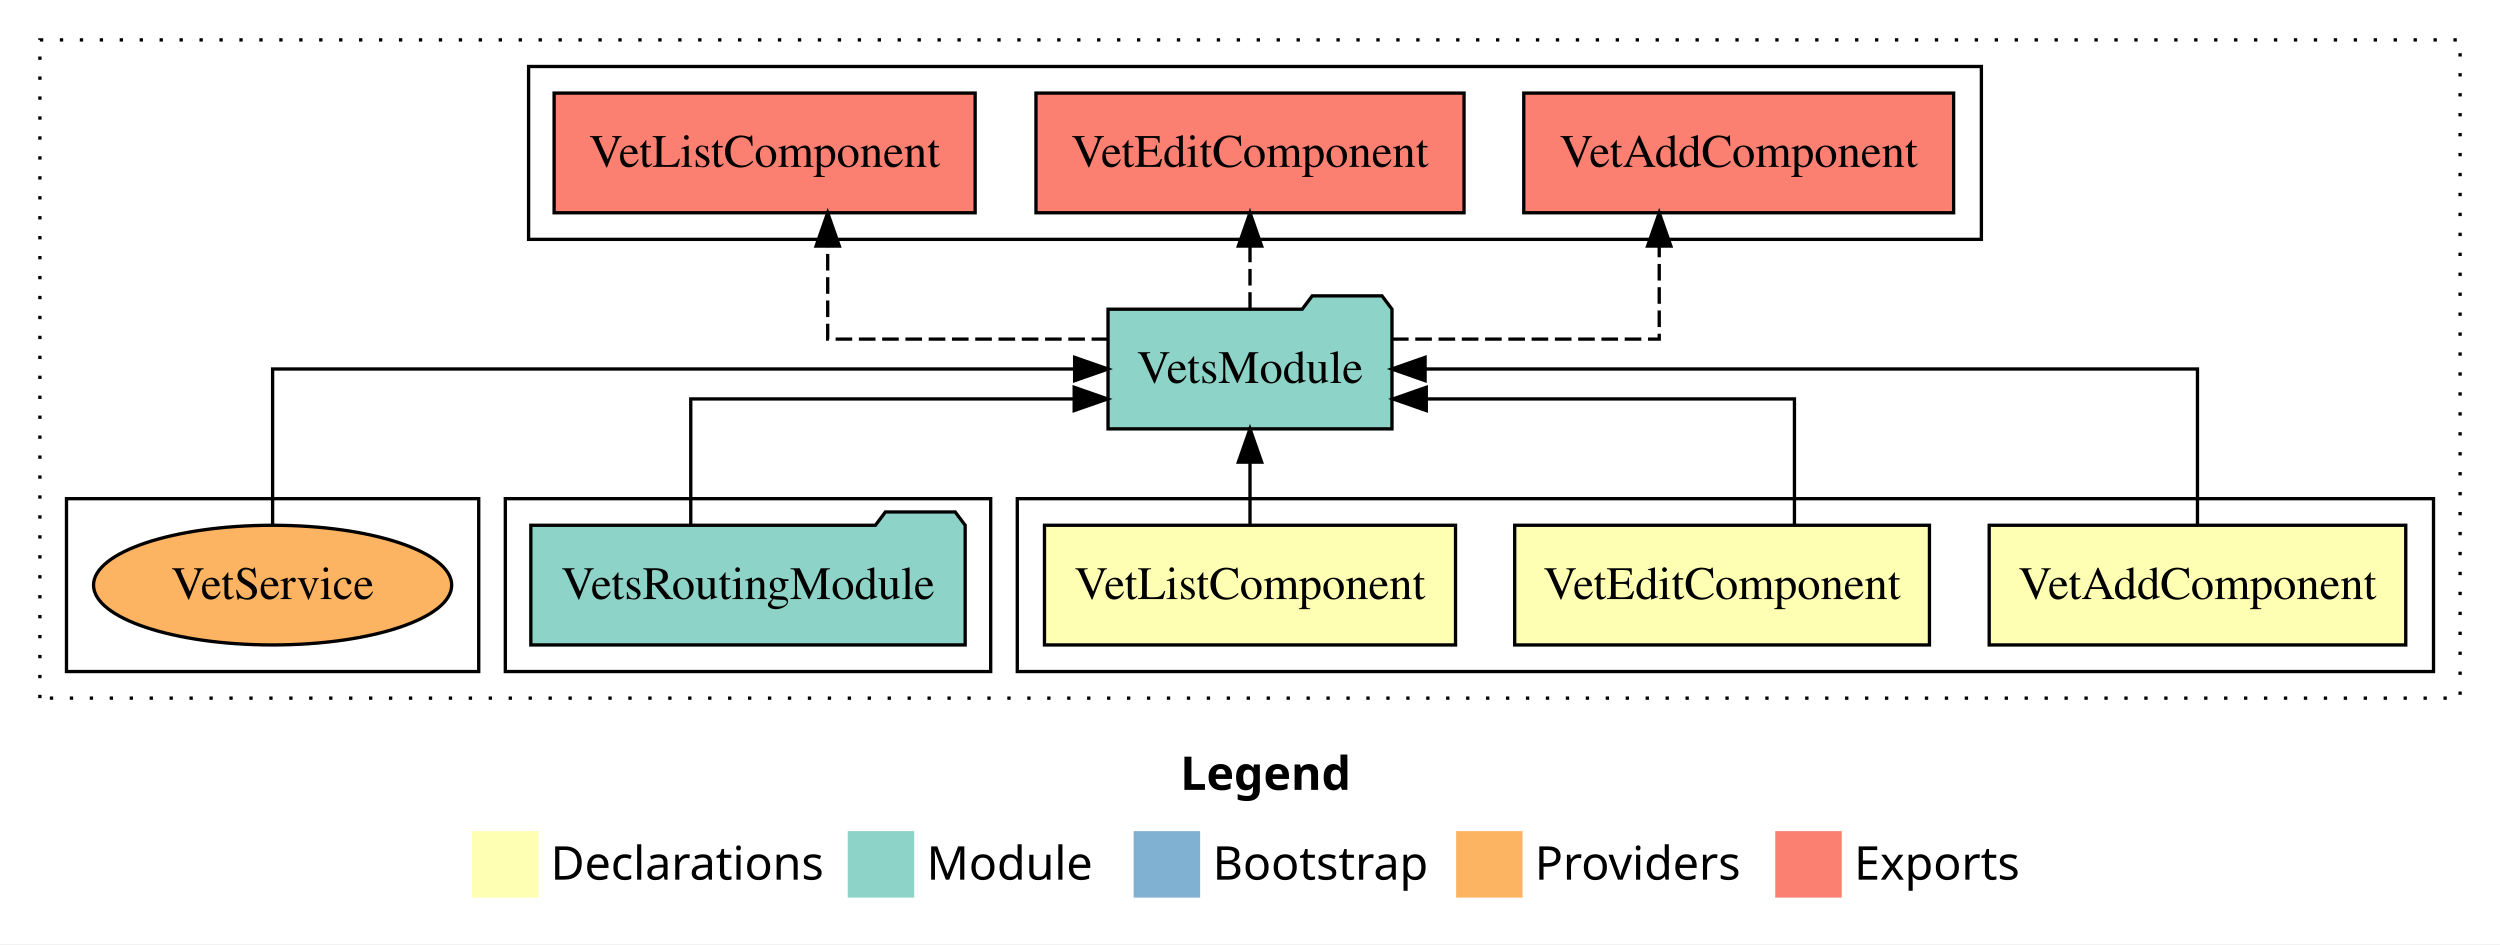
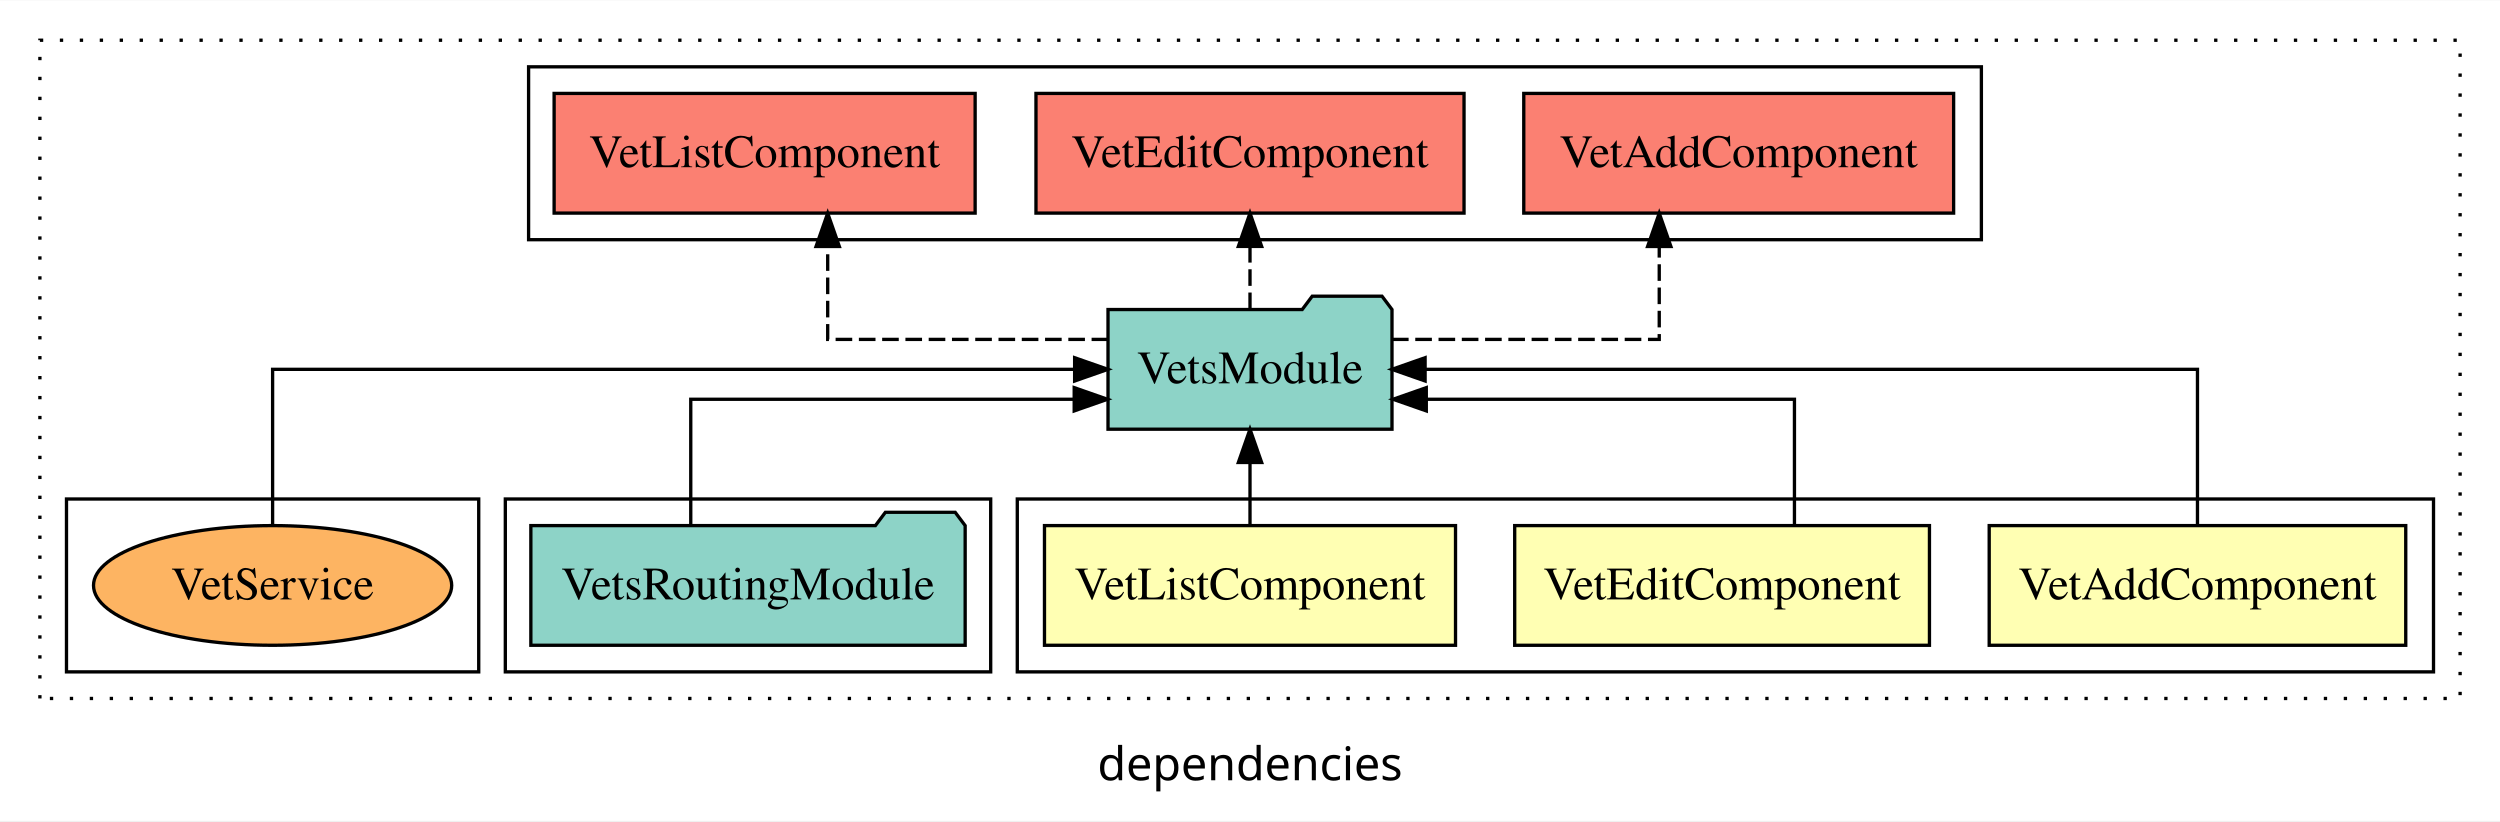
- <svg xmlns="http://www.w3.org/2000/svg" width="752pt" height="284pt" viewBox="0.00 0.00 752.00 284.00">
-   <g id="graph0" class="graph" transform="scale(1 1) rotate(0) translate(4 280)">
-     <polygon fill="#ffffff" stroke="transparent" points="-4,4 -4,-280 748,-280 748,4 -4,4" />
-     <text text-anchor="start" x="351.009" y="-42.4" font-family="sans-serif" font-weight="bold" font-size="14.00" fill="#000000">Legend</text>
-     <polygon fill="#ffffb3" stroke="transparent" points="138,-10 138,-30 158,-30 158,-10 138,-10" />
-     <text text-anchor="start" x="161.629" y="-15.4" font-family="sans-serif" font-size="14.00" fill="#000000">  Declarations</text>
-     <polygon fill="#8dd3c7" stroke="transparent" points="251,-10 251,-30 271,-30 271,-10 251,-10" />
-     <text text-anchor="start" x="274.725" y="-15.4" font-family="sans-serif" font-size="14.00" fill="#000000">  Module</text>
-     <polygon fill="#80b1d3" stroke="transparent" points="337,-10 337,-30 357,-30 357,-10 337,-10" />
-     <text text-anchor="start" x="360.781" y="-15.4" font-family="sans-serif" font-size="14.00" fill="#000000">  Bootstrap</text>
-     <polygon fill="#fdb462" stroke="transparent" points="434,-10 434,-30 454,-30 454,-10 434,-10" />
-     <text text-anchor="start" x="457.673" y="-15.4" font-family="sans-serif" font-size="14.00" fill="#000000">  Providers</text>
-     <polygon fill="#fb8072" stroke="transparent" points="530,-10 530,-30 550,-30 550,-10 530,-10" />
-     <text text-anchor="start" x="553.726" y="-15.4" font-family="sans-serif" font-size="14.00" fill="#000000">  Exports</text>
+ <svg xmlns="http://www.w3.org/2000/svg" width="752pt" height="247pt" viewBox="0.00 0.00 752.00 246.80">
+   <g id="graph0" class="graph" transform="scale(1 1) rotate(0) translate(4 242.8)">
+     <polygon fill="white" stroke="transparent" points="-4,4 -4,-242.8 748,-242.8 748,4 -4,4" />
+     <text text-anchor="middle" x="372" y="-8.2" font-family="sans-serif" font-size="14.00">dependencies</text>
    <g id="clust1" class="cluster">
-       <polygon fill="none" stroke="#000000" stroke-dasharray="1,5" points="8,-70 8,-268 736,-268 736,-70 8,-70" />
+       <polygon fill="none" stroke="black" stroke-dasharray="1,5" points="8,-32.8 8,-230.8 736,-230.8 736,-32.8 8,-32.8" />
    </g>
    <g id="clust2" class="cluster">
-       <polygon fill="none" stroke="#000000" points="302,-78 302,-130 728,-130 728,-78 302,-78" />
+       <polygon fill="none" stroke="black" points="302,-40.8 302,-92.8 728,-92.8 728,-40.8 302,-40.8" />
+     </g>
+     <g id="clust7" class="cluster">
+       <polygon fill="none" stroke="black" points="155,-170.8 155,-222.8 592,-222.8 592,-170.8 155,-170.8" />
    </g>
    <g id="clust6" class="cluster">
-       <polygon fill="none" stroke="#000000" points="148,-78 148,-130 294,-130 294,-78 148,-78" />
-     </g>
-     <g id="clust7" class="cluster">
-       <polygon fill="none" stroke="#000000" points="155,-208 155,-260 592,-260 592,-208 155,-208" />
+       <polygon fill="none" stroke="black" points="148,-40.8 148,-92.8 294,-92.8 294,-40.8 148,-40.8" />
    </g>
    <g id="clust9" class="cluster">
-       <polygon fill="none" stroke="#000000" points="16,-78 16,-130 140,-130 140,-78 16,-78" />
+       <polygon fill="none" stroke="black" points="16,-40.8 16,-92.8 140,-92.8 140,-40.8 16,-40.8" />
    </g>
    <g id="node1" class="node">
-       <polygon fill="#ffffb3" stroke="#000000" points="719.651,-122 594.349,-122 594.349,-86 719.651,-86 719.651,-122" />
-       <text text-anchor="middle" x="657" y="-99.8" font-family="Times,serif" font-size="14.00" fill="#000000">VetAddComponent</text>
+       <polygon fill="#ffffb3" stroke="black" points="719.65,-84.8 594.35,-84.8 594.35,-48.8 719.65,-48.8 719.65,-84.8" />
+       <text text-anchor="middle" x="657" y="-62.6" font-family="Times,serif" font-size="14.00">VetAddComponent</text>
    </g>
    <g id="node4" class="node">
-       <polygon fill="#8dd3c7" stroke="#000000" points="414.707,-187 411.707,-191 390.707,-191 387.707,-187 329.293,-187 329.293,-151 414.707,-151 414.707,-187" />
-       <text text-anchor="middle" x="372" y="-164.8" font-family="Times,serif" font-size="14.00" fill="#000000">VetsModule</text>
+       <polygon fill="#8dd3c7" stroke="black" points="414.71,-149.8 411.71,-153.8 390.71,-153.8 387.71,-149.8 329.29,-149.8 329.29,-113.8 414.71,-113.8 414.71,-149.8" />
+       <text text-anchor="middle" x="372" y="-127.6" font-family="Times,serif" font-size="14.00">VetsModule</text>
    </g>
    <g id="edge1" class="edge">
-       <path fill="none" stroke="#000000" d="M657,-122.106C657,-141.339 657,-169 657,-169 657,-169 424.667,-169 424.667,-169" />
-       <polygon fill="#000000" stroke="#000000" points="424.667,-165.5 414.667,-169 424.667,-172.5 424.667,-165.5" />
+       <path fill="none" stroke="black" d="M657,-84.91C657,-104.14 657,-131.8 657,-131.8 657,-131.8 424.67,-131.8 424.67,-131.8" />
+       <polygon fill="black" stroke="black" points="424.67,-128.3 414.67,-131.8 424.67,-135.3 424.67,-128.3" />
    </g>
    <g id="node2" class="node">
-       <polygon fill="#ffffb3" stroke="#000000" points="576.378,-122 451.622,-122 451.622,-86 576.378,-86 576.378,-122" />
-       <text text-anchor="middle" x="514" y="-99.8" font-family="Times,serif" font-size="14.00" fill="#000000">VetEditComponent</text>
+       <polygon fill="#ffffb3" stroke="black" points="576.38,-84.8 451.62,-84.8 451.62,-48.8 576.38,-48.8 576.38,-84.8" />
+       <text text-anchor="middle" x="514" y="-62.6" font-family="Times,serif" font-size="14.00">VetEditComponent</text>
    </g>
    <g id="edge2" class="edge">
-       <path fill="none" stroke="#000000" d="M535.768,-122.027C535.768,-138.398 535.768,-160 535.768,-160 535.768,-160 425.028,-160 425.028,-160" />
-       <polygon fill="#000000" stroke="#000000" points="425.028,-156.5 415.028,-160 425.028,-163.5 425.028,-156.5" />
+       <path fill="none" stroke="black" d="M535.77,-84.83C535.77,-101.2 535.77,-122.8 535.77,-122.8 535.77,-122.8 425.03,-122.8 425.03,-122.8" />
+       <polygon fill="black" stroke="black" points="425.03,-119.3 415.03,-122.8 425.03,-126.3 425.03,-119.3" />
    </g>
    <g id="node3" class="node">
-       <polygon fill="#ffffb3" stroke="#000000" points="433.823,-122 310.177,-122 310.177,-86 433.823,-86 433.823,-122" />
-       <text text-anchor="middle" x="372" y="-99.8" font-family="Times,serif" font-size="14.00" fill="#000000">VetListComponent</text>
+       <polygon fill="#ffffb3" stroke="black" points="433.82,-84.8 310.18,-84.8 310.18,-48.8 433.82,-48.8 433.82,-84.8" />
+       <text text-anchor="middle" x="372" y="-62.6" font-family="Times,serif" font-size="14.00">VetListComponent</text>
    </g>
    <g id="edge3" class="edge">
-       <path fill="none" stroke="#000000" d="M372,-122.106C372,-122.106 372,-140.991 372,-140.991" />
-       <polygon fill="#000000" stroke="#000000" points="368.5,-140.991 372,-150.991 375.5,-140.991 368.5,-140.991" />
+       <path fill="none" stroke="black" d="M372,-84.91C372,-84.91 372,-103.79 372,-103.79" />
+       <polygon fill="black" stroke="black" points="368.5,-103.79 372,-113.79 375.5,-103.79 368.5,-103.79" />
    </g>
    <g id="node6" class="node">
-       <polygon fill="#fb8072" stroke="#000000" points="583.651,-252 454.349,-252 454.349,-216 583.651,-216 583.651,-252" />
-       <text text-anchor="middle" x="519" y="-229.8" font-family="Times,serif" font-size="14.00" fill="#000000">VetAddComponent </text>
+       <polygon fill="#fb8072" stroke="black" points="583.65,-214.8 454.35,-214.8 454.35,-178.8 583.65,-178.8 583.65,-214.8" />
+       <text text-anchor="middle" x="519" y="-192.6" font-family="Times,serif" font-size="14.00">VetAddComponent </text>
    </g>
    <g id="edge5" class="edge">
-       <path fill="none" stroke="#000000" stroke-dasharray="5,2" d="M414.708,-178C450.261,-178 495.096,-178 495.096,-178 495.096,-178 495.096,-205.973 495.096,-205.973" />
-       <polygon fill="#000000" stroke="#000000" points="491.596,-205.973 495.096,-215.973 498.596,-205.973 491.596,-205.973" />
+       <path fill="none" stroke="black" stroke-dasharray="5,2" d="M414.71,-140.8C450.26,-140.8 495.1,-140.8 495.1,-140.8 495.1,-140.8 495.1,-168.77 495.1,-168.77" />
+       <polygon fill="black" stroke="black" points="491.6,-168.77 495.1,-178.77 498.6,-168.77 491.6,-168.77" />
    </g>
    <g id="node7" class="node">
-       <polygon fill="#fb8072" stroke="#000000" points="436.379,-252 307.621,-252 307.621,-216 436.379,-216 436.379,-252" />
-       <text text-anchor="middle" x="372" y="-229.8" font-family="Times,serif" font-size="14.00" fill="#000000">VetEditComponent </text>
+       <polygon fill="#fb8072" stroke="black" points="436.38,-214.8 307.62,-214.8 307.62,-178.8 436.38,-178.8 436.38,-214.8" />
+       <text text-anchor="middle" x="372" y="-192.6" font-family="Times,serif" font-size="14.00">VetEditComponent </text>
    </g>
    <g id="edge6" class="edge">
-       <path fill="none" stroke="#000000" stroke-dasharray="5,2" d="M372,-187.106C372,-187.106 372,-205.991 372,-205.991" />
-       <polygon fill="#000000" stroke="#000000" points="368.5,-205.991 372,-215.991 375.5,-205.991 368.5,-205.991" />
+       <path fill="none" stroke="black" stroke-dasharray="5,2" d="M372,-149.91C372,-149.91 372,-168.79 372,-168.79" />
+       <polygon fill="black" stroke="black" points="368.5,-168.79 372,-178.79 375.5,-168.79 368.5,-168.79" />
    </g>
    <g id="node8" class="node">
-       <polygon fill="#fb8072" stroke="#000000" points="289.323,-252 162.677,-252 162.677,-216 289.323,-216 289.323,-252" />
-       <text text-anchor="middle" x="226" y="-229.8" font-family="Times,serif" font-size="14.00" fill="#000000">VetListComponent </text>
+       <polygon fill="#fb8072" stroke="black" points="289.32,-214.8 162.68,-214.8 162.68,-178.8 289.32,-178.8 289.32,-214.8" />
+       <text text-anchor="middle" x="226" y="-192.6" font-family="Times,serif" font-size="14.00">VetListComponent </text>
    </g>
    <g id="edge7" class="edge">
-       <path fill="none" stroke="#000000" stroke-dasharray="5,2" d="M329.348,-178C292.445,-178 244.971,-178 244.971,-178 244.971,-178 244.971,-205.973 244.971,-205.973" />
-       <polygon fill="#000000" stroke="#000000" points="241.471,-205.973 244.971,-215.973 248.471,-205.973 241.471,-205.973" />
+       <path fill="none" stroke="black" stroke-dasharray="5,2" d="M329.35,-140.8C292.44,-140.8 244.97,-140.8 244.97,-140.8 244.97,-140.8 244.97,-168.77 244.97,-168.77" />
+       <polygon fill="black" stroke="black" points="241.47,-168.77 244.97,-178.77 248.47,-168.77 241.47,-168.77" />
    </g>
    <g id="node5" class="node">
-       <polygon fill="#8dd3c7" stroke="#000000" points="286.324,-122 283.324,-126 262.324,-126 259.324,-122 155.676,-122 155.676,-86 286.324,-86 286.324,-122" />
-       <text text-anchor="middle" x="221" y="-99.8" font-family="Times,serif" font-size="14.00" fill="#000000">VetsRoutingModule</text>
+       <polygon fill="#8dd3c7" stroke="black" points="286.32,-84.8 283.32,-88.8 262.32,-88.8 259.32,-84.8 155.68,-84.8 155.68,-48.8 286.32,-48.8 286.32,-84.8" />
+       <text text-anchor="middle" x="221" y="-62.6" font-family="Times,serif" font-size="14.00">VetsRoutingModule</text>
    </g>
    <g id="edge4" class="edge">
-       <path fill="none" stroke="#000000" d="M203.78,-122.027C203.78,-138.398 203.78,-160 203.78,-160 203.78,-160 319.116,-160 319.116,-160" />
-       <polygon fill="#000000" stroke="#000000" points="319.116,-163.5 329.116,-160 319.116,-156.5 319.116,-163.5" />
+       <path fill="none" stroke="black" d="M203.78,-84.83C203.78,-101.2 203.78,-122.8 203.78,-122.8 203.78,-122.8 319.12,-122.8 319.12,-122.8" />
+       <polygon fill="black" stroke="black" points="319.12,-126.3 329.12,-122.8 319.12,-119.3 319.12,-126.3" />
    </g>
    <g id="node9" class="node">
-       <ellipse fill="#fdb462" stroke="#000000" cx="78" cy="-104" rx="53.867" ry="18" />
-       <text text-anchor="middle" x="78" y="-99.8" font-family="Times,serif" font-size="14.00" fill="#000000">VetService</text>
+       <ellipse fill="#fdb462" stroke="black" cx="78" cy="-66.8" rx="53.87" ry="18" />
+       <text text-anchor="middle" x="78" y="-62.6" font-family="Times,serif" font-size="14.00">VetService</text>
    </g>
    <g id="edge8" class="edge">
-       <path fill="none" stroke="#000000" d="M78,-122.106C78,-141.339 78,-169 78,-169 78,-169 319.25,-169 319.25,-169" />
-       <polygon fill="#000000" stroke="#000000" points="319.25,-172.5 329.25,-169 319.25,-165.5 319.25,-172.5" />
+       <path fill="none" stroke="black" d="M78,-84.91C78,-104.14 78,-131.8 78,-131.8 78,-131.8 319.25,-131.8 319.25,-131.8" />
+       <polygon fill="black" stroke="black" points="319.25,-135.3 329.25,-131.8 319.25,-128.3 319.25,-135.3" />
    </g>
  </g>
</svg>
